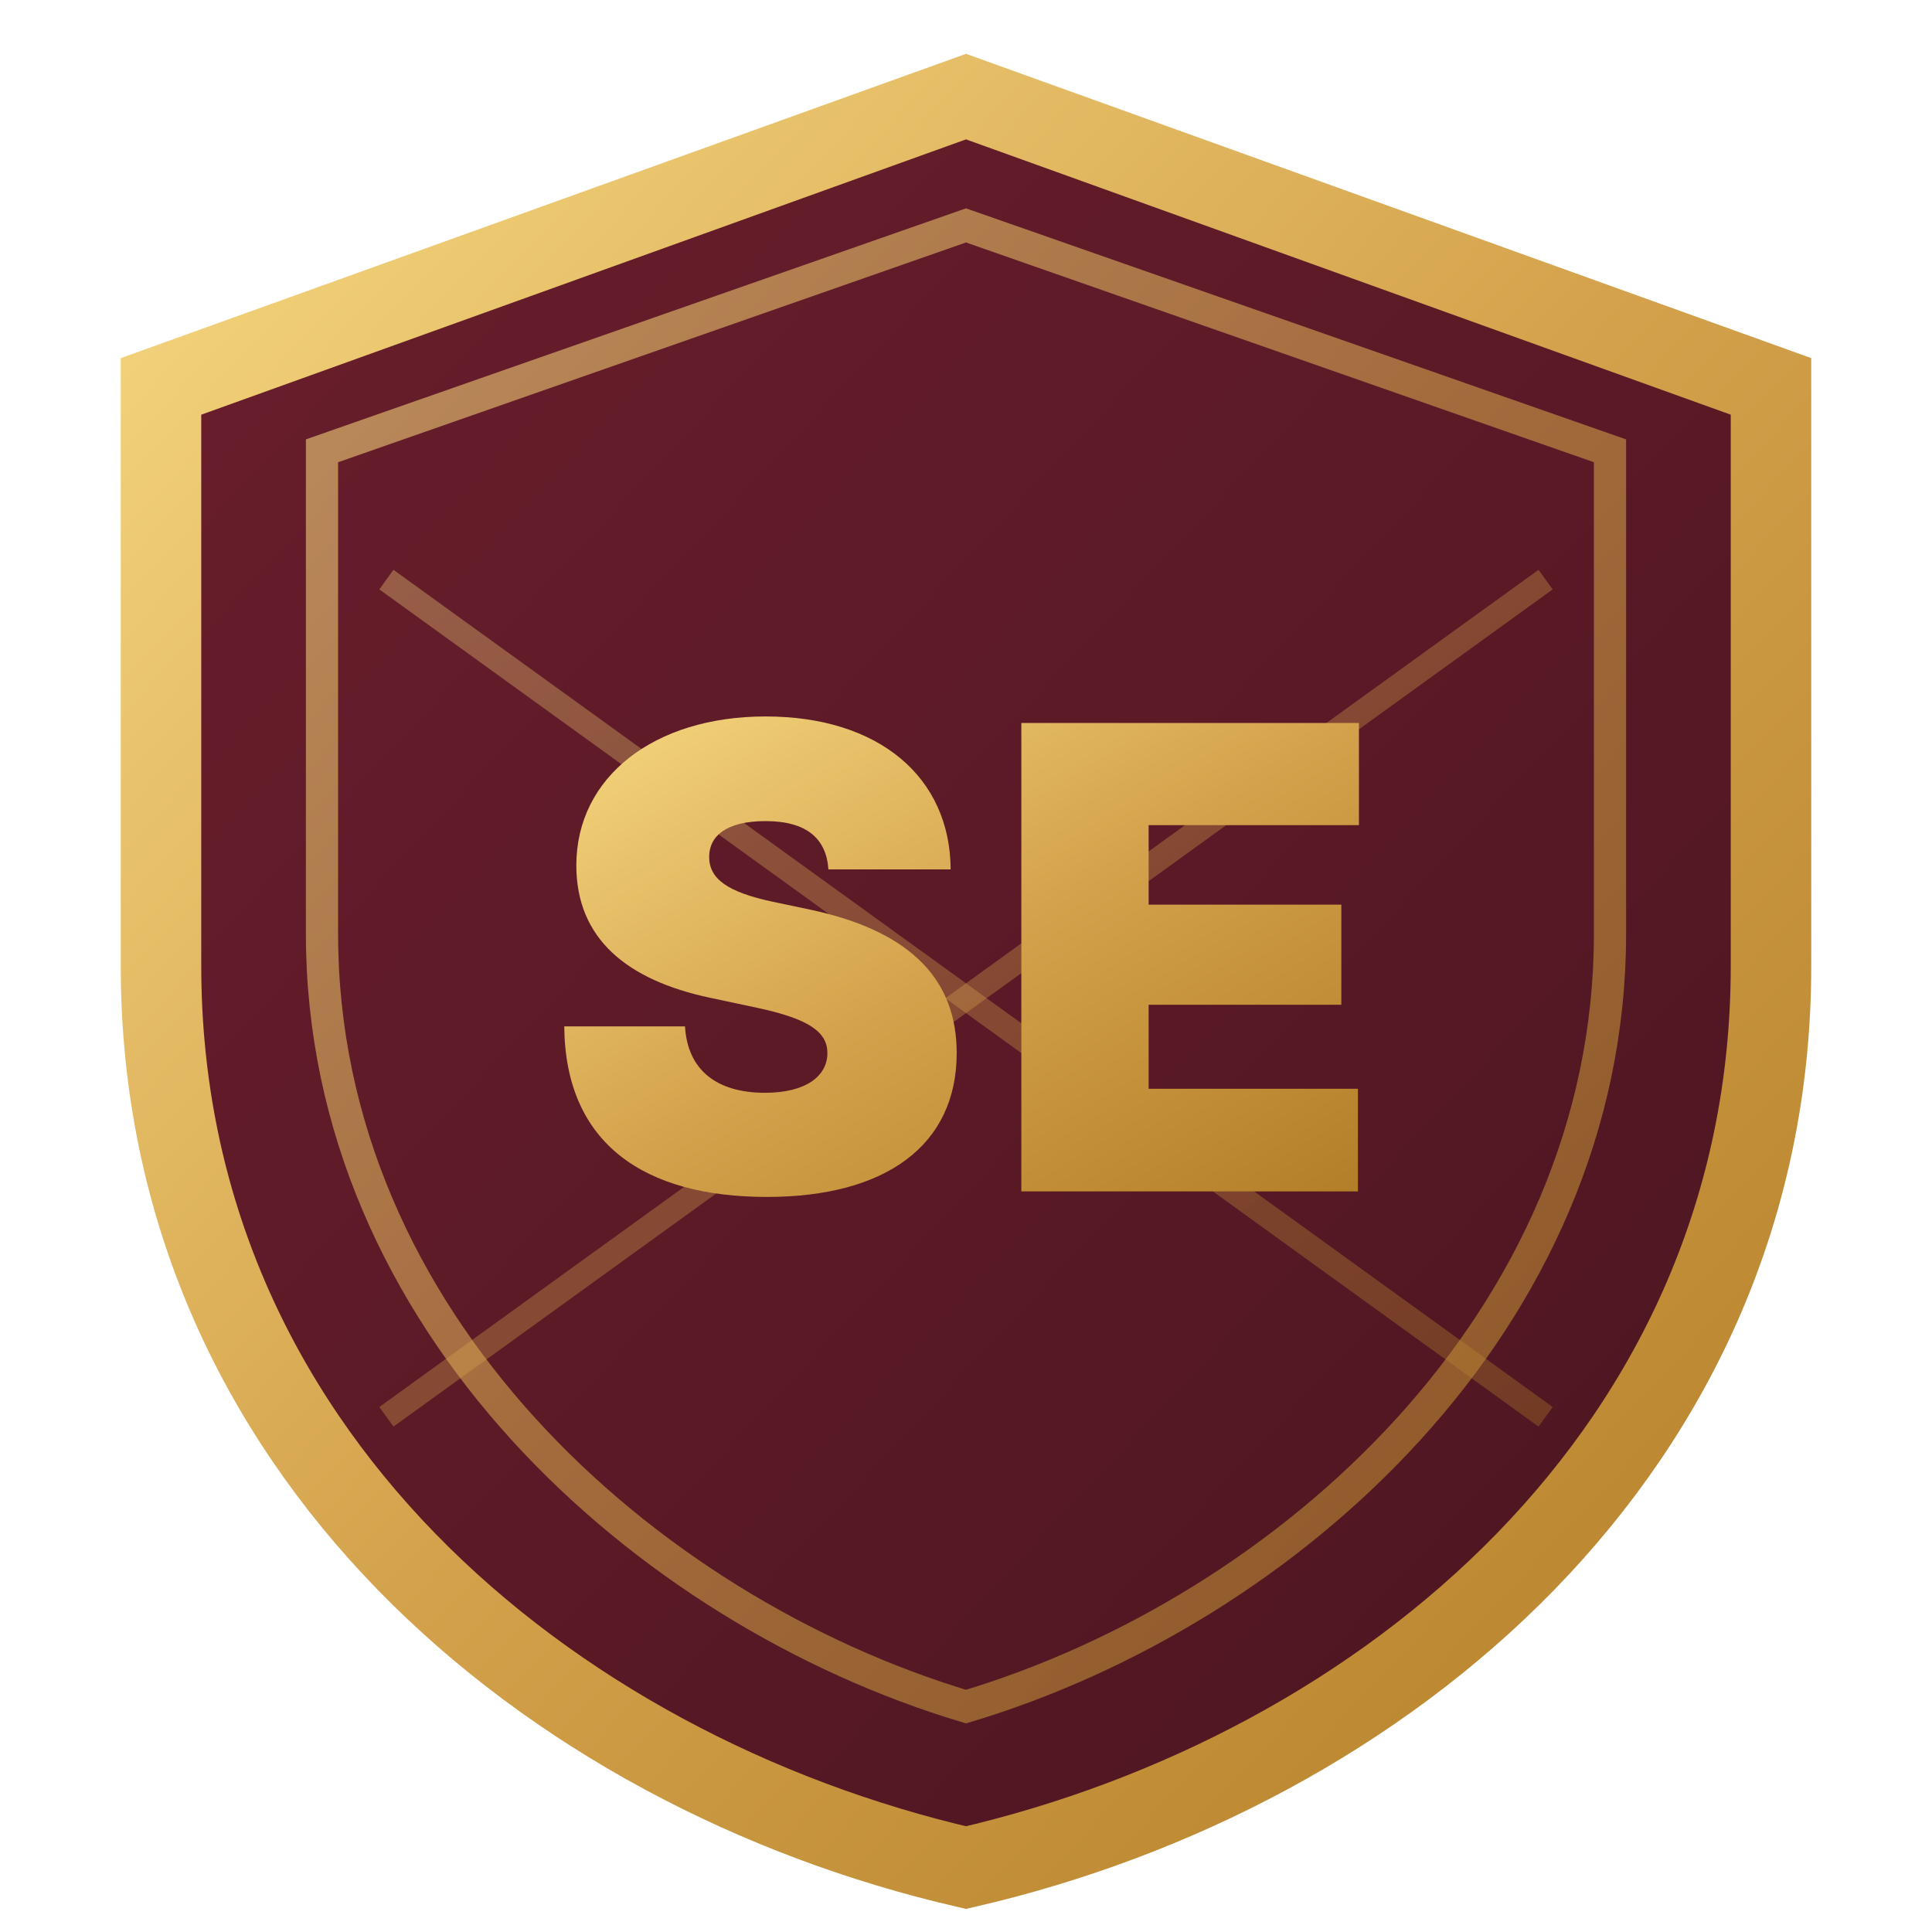
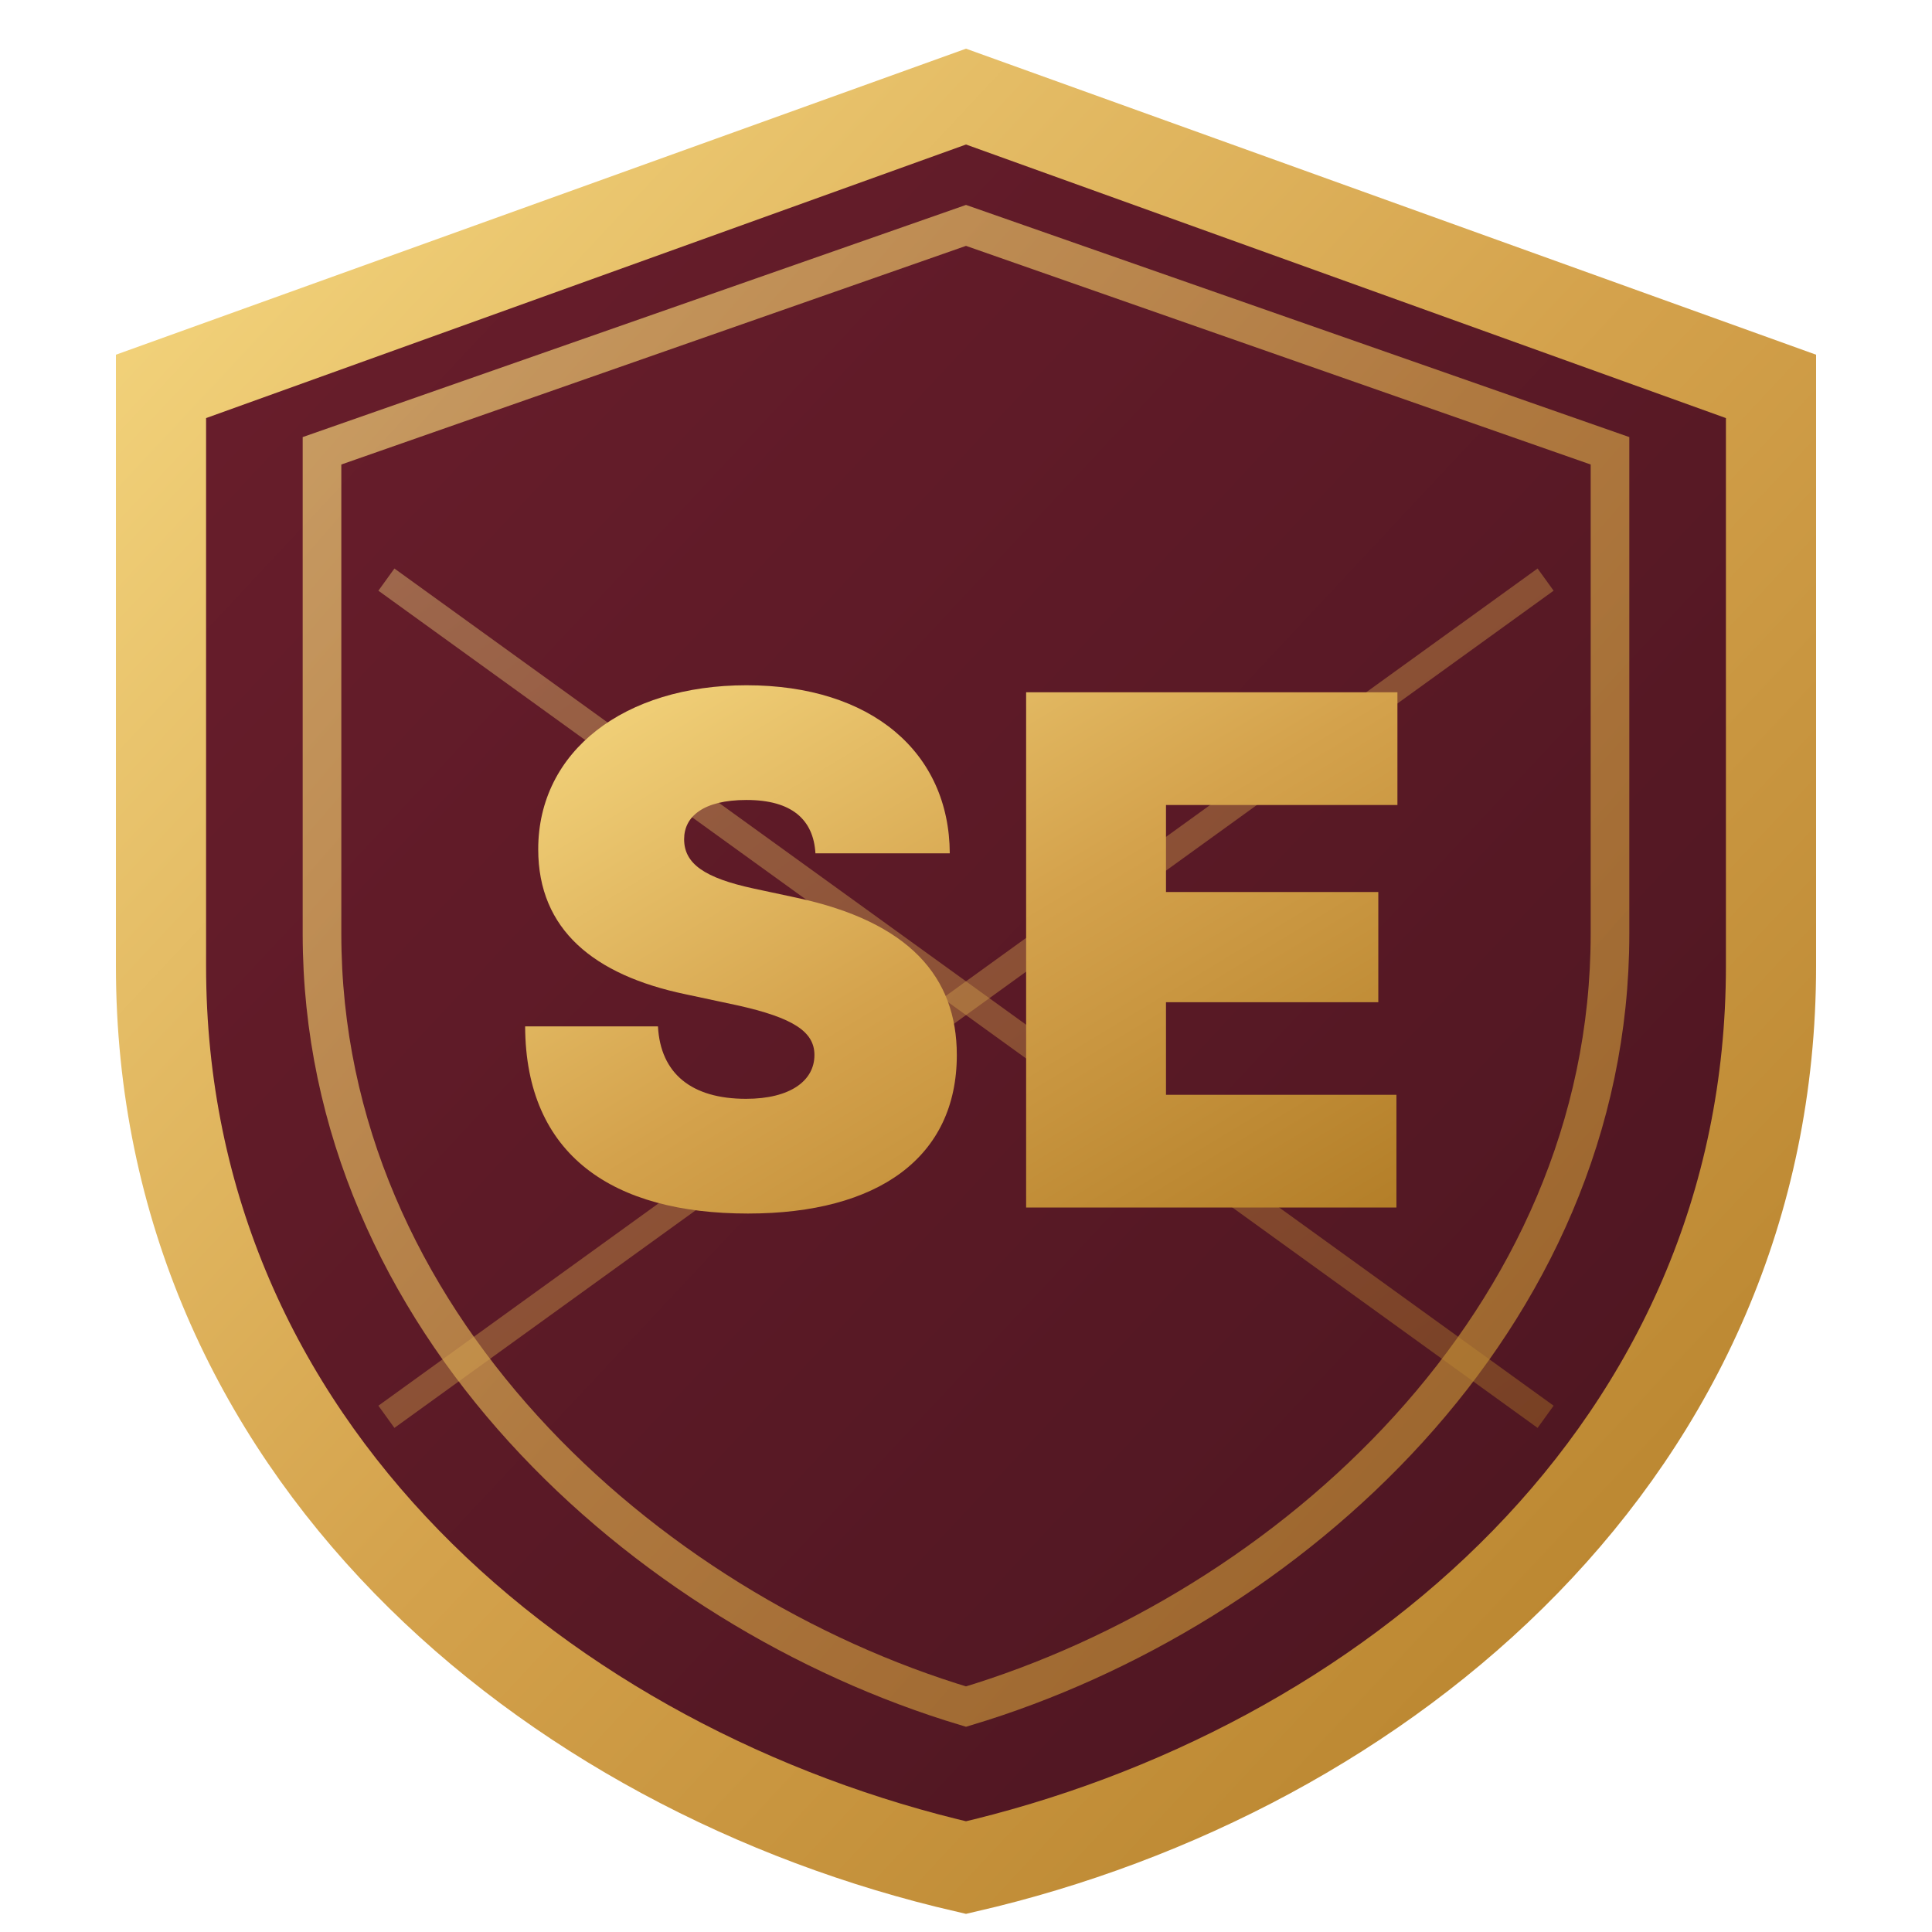
<svg xmlns="http://www.w3.org/2000/svg" viewBox="0 0 60 60" width="60" height="60">
  <defs>
    <linearGradient id="shieldGradIcon" x1="0%" y1="0%" x2="100%" y2="100%">
      <stop offset="0%" stop-color="#6B1E2C" />
      <stop offset="100%" stop-color="#4A1520" />
    </linearGradient>
    <linearGradient id="goldGradIcon" x1="0%" y1="0%" x2="100%" y2="100%">
      <stop offset="0%" stop-color="#F5D77F" />
      <stop offset="50%" stop-color="#D4A24C" />
      <stop offset="100%" stop-color="#B37E28" />
    </linearGradient>
  </defs>
-   <path d="M 30 3 L 55 12 V 30 C 55 45 43 55 30 58 C 17 55 5 45 5 30 V 12 Z" fill="url(#shieldGradIcon)" stroke="url(#goldGradIcon)" stroke-width="2.5" />
-   <g stroke="url(#goldGradIcon)" stroke-width="0.75" stroke-opacity="0.35">
+   <path d="M 30 3 L 55 12 V 30 C 55 45 43 55 30 58 C 17 55 5 45 5 30 V 12 Z" fill="url(#shieldGradIcon)" stroke="url(#goldGradIcon)" stroke-width="2.8" />
+   <g stroke="url(#goldGradIcon)" stroke-width="0.85" stroke-opacity="0.4">
    <line x1="12" y1="18" x2="48" y2="44" />
    <line x1="48" y1="18" x2="12" y2="44" />
  </g>
-   <path d="M 30 7 L 50 14 V 29 C 50 41 40 50 30 53 C 20 50 10 41 10 29 V 14 Z" fill="none" stroke="url(#goldGradIcon)" stroke-width="1" stroke-opacity="0.6" />
-   <text x="30" y="37" font-family="Inter, system-ui, -apple-system, sans-serif" font-weight="900" font-size="20" fill="url(#goldGradIcon)" text-anchor="middle" letter-spacing="0.5">SE</text>
+   <path d="M 30 7 L 50 14 V 29 C 50 41 40 50 30 53 C 20 50 10 41 10 29 V 14 Z" fill="none" stroke="url(#goldGradIcon)" stroke-width="1.2" stroke-opacity="0.7" />
+   <text x="30" y="37.5" font-family="Inter, system-ui, -apple-system, sans-serif" font-weight="900" font-size="22" fill="url(#goldGradIcon)" text-anchor="middle" letter-spacing="0.5">SE</text>
</svg>
